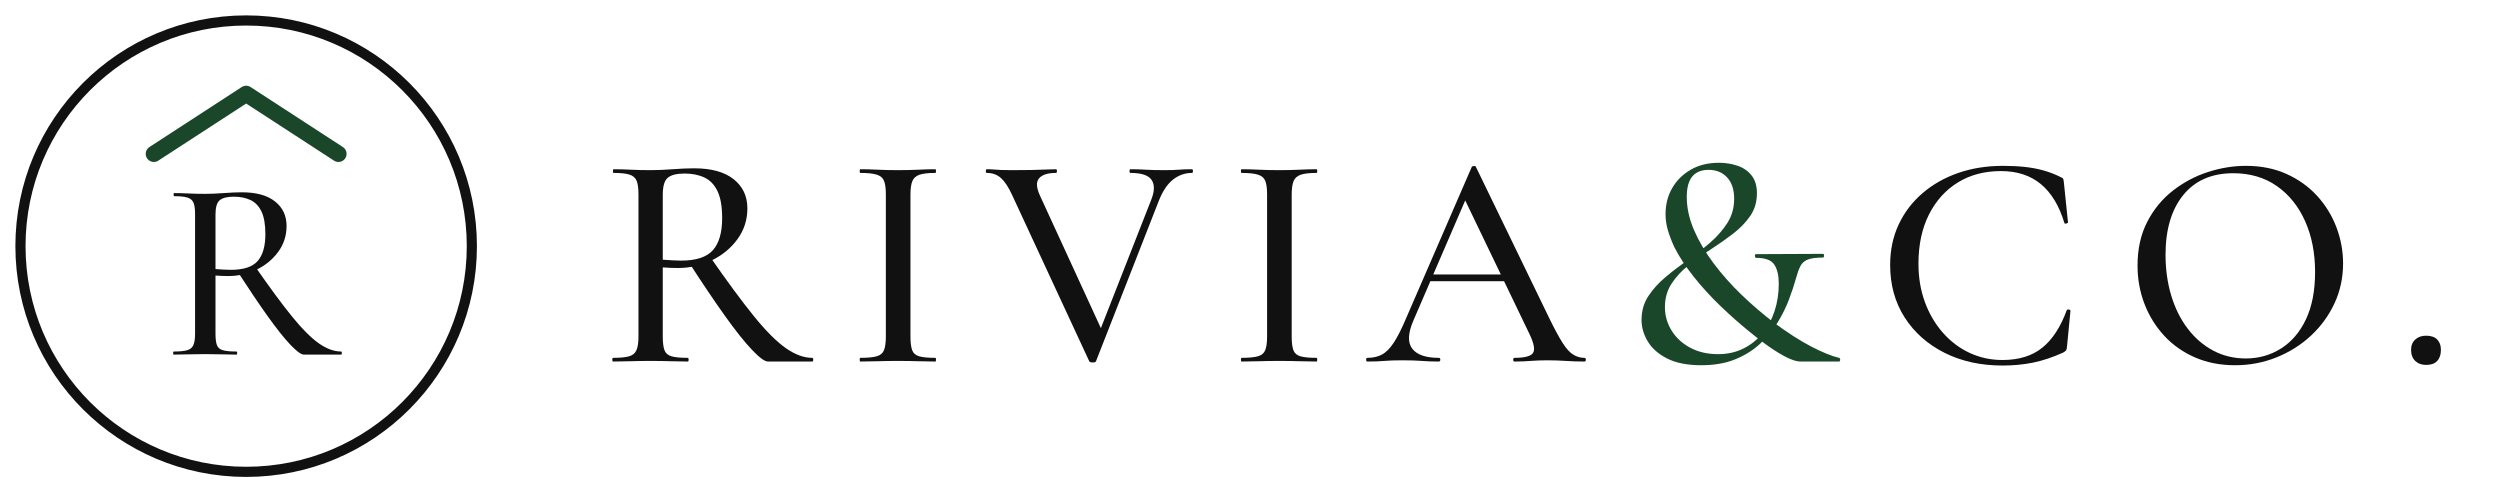
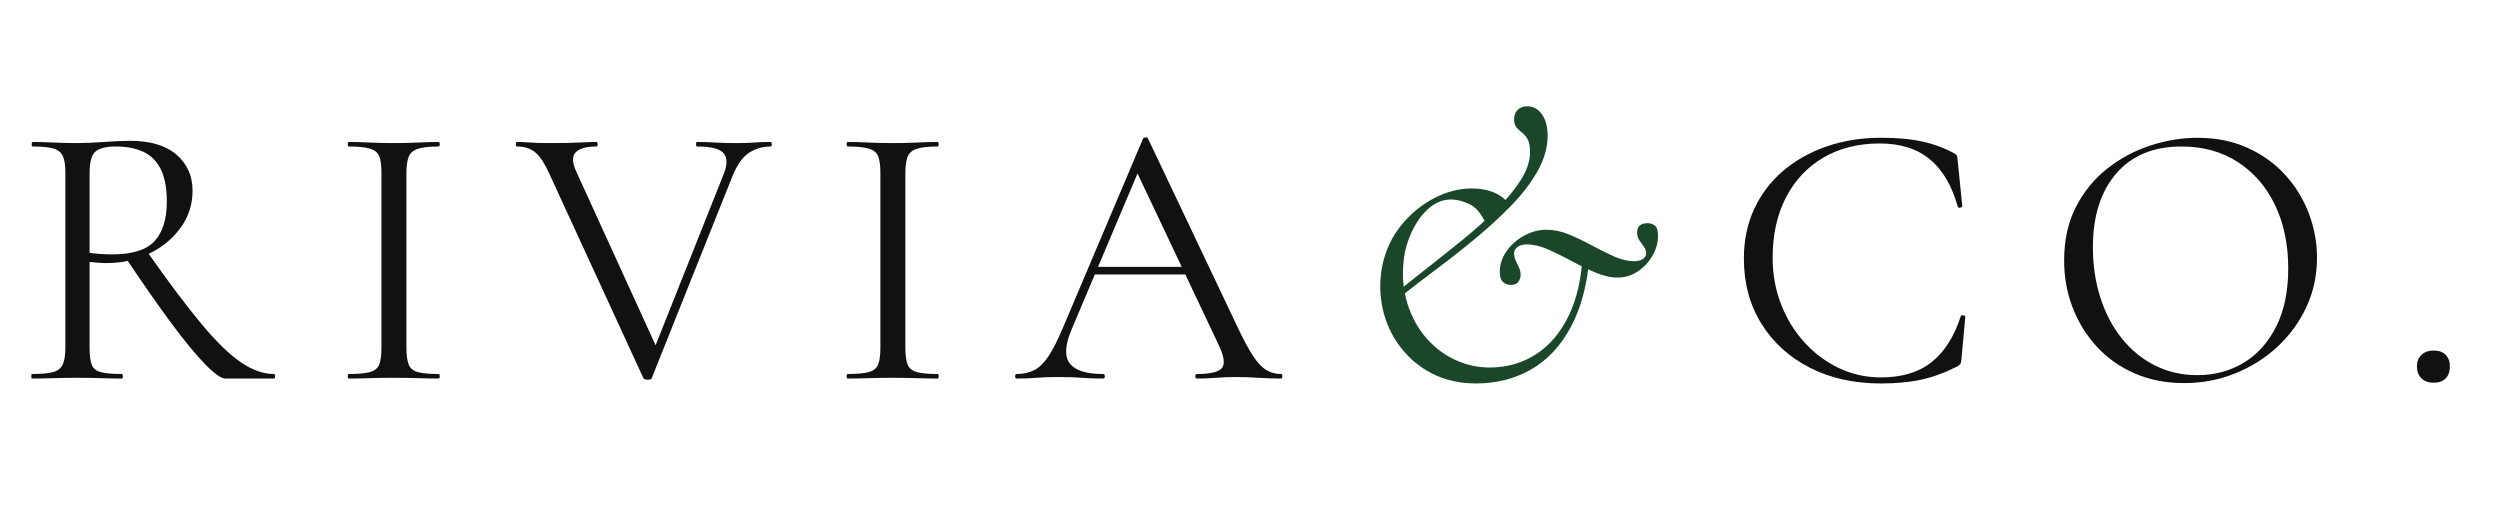
- <svg xmlns="http://www.w3.org/2000/svg" viewBox="0 0 325 64" width="325" height="64">
-   <circle cx="32.0" cy="32.0" r="29.34" fill="none" stroke="#111111" stroke-width="1.32" />
-   <path d="M20.0 20.0 L32.0 12.2 L44.0 20.0" fill="none" stroke="#1a472a" stroke-width="2.112" stroke-linecap="round" stroke-linejoin="round" />
-   <path d="M39.505 46.1Q38.967 46.1 37.741 44.806Q36.514 43.513 34.801 41.11Q33.087 38.708 30.937 35.382L33.188 34.676Q36.01 38.742 37.976 41.161Q39.942 43.58 41.454 44.638Q42.966 45.697 44.343 45.697Q44.444 45.697 44.444 45.898Q44.444 46.1 44.343 46.1Q42.462 46.1 41.269 46.1Q40.076 46.1 39.505 46.1ZM31.441 24.999Q34.263 24.999 35.758 26.192Q37.254 27.385 37.254 29.367Q37.254 31.249 36.178 32.727Q35.103 34.206 33.373 35.046Q31.642 35.886 29.66 35.886Q29.257 35.886 28.82 35.869Q28.383 35.852 28.014 35.818V43.378Q28.014 44.353 28.198 44.857Q28.383 45.361 28.971 45.529Q29.559 45.697 30.735 45.697Q30.836 45.697 30.836 45.898Q30.836 46.1 30.735 46.1Q29.895 46.1 28.887 46.066Q27.879 46.033 26.67 46.033Q25.527 46.033 24.486 46.066Q23.444 46.1 22.604 46.1Q22.503 46.1 22.503 45.898Q22.503 45.697 22.604 45.697Q23.746 45.697 24.334 45.529Q24.922 45.361 25.141 44.857Q25.359 44.353 25.359 43.378V27.822Q25.359 26.847 25.158 26.36Q24.956 25.873 24.385 25.688Q23.814 25.503 22.638 25.503Q22.57 25.503 22.57 25.302Q22.57 25.1 22.638 25.1Q23.478 25.1 24.502 25.15Q25.527 25.201 26.67 25.201Q27.745 25.201 29.089 25.1Q30.433 24.999 31.441 24.999ZM34.498 30.442Q34.498 28.561 33.994 27.502Q33.49 26.444 32.566 26.007Q31.642 25.57 30.399 25.57Q29.122 25.57 28.568 26.024Q28.014 26.478 28.014 27.889V34.978Q28.484 35.012 29.038 35.046Q29.593 35.079 29.996 35.079Q32.482 35.079 33.49 33.937Q34.498 32.794 34.498 30.442Z" fill="#111111" />
-   <path d="M99.84 47.0Q99.2 47.0 97.74 45.46Q96.28 43.92 94.24 41.06Q92.2 38.2 89.64 34.24L92.32 33.4Q95.68 38.24 98.02 41.12Q100.36 44.0 102.16 45.26Q103.96 46.52 105.6 46.52Q105.72 46.52 105.72 46.76Q105.72 47.0 105.6 47.0Q103.36 47.0 101.94 47.0Q100.52 47.0 99.84 47.0ZM90.24 21.88Q93.6 21.88 95.38 23.3Q97.16 24.72 97.16 27.08Q97.16 29.32 95.88 31.08Q94.6 32.84 92.54 33.84Q90.48 34.84 88.12 34.84Q87.64 34.84 87.12 34.82Q86.6 34.8 86.16 34.76V43.76Q86.16 44.92 86.38 45.52Q86.6 46.12 87.3 46.32Q88.0 46.52 89.4 46.52Q89.52 46.52 89.52 46.76Q89.52 47.0 89.4 47.0Q88.4 47.0 87.2 46.96Q86.0 46.92 84.56 46.92Q83.2 46.92 81.96 46.96Q80.72 47.0 79.72 47.0Q79.6 47.0 79.6 46.76Q79.6 46.52 79.72 46.52Q81.08 46.52 81.78 46.32Q82.48 46.12 82.74 45.52Q83.0 44.92 83.0 43.76V25.24Q83.0 24.08 82.76 23.5Q82.52 22.92 81.84 22.7Q81.16 22.48 79.76 22.48Q79.68 22.48 79.68 22.24Q79.68 22.0 79.76 22.0Q80.76 22.0 81.98 22.06Q83.2 22.12 84.56 22.12Q85.84 22.12 87.44 22.0Q89.04 21.88 90.24 21.88ZM93.88 28.36Q93.88 26.12 93.28 24.86Q92.68 23.6 91.58 23.08Q90.48 22.56 89.0 22.56Q87.48 22.56 86.82 23.1Q86.16 23.64 86.16 25.32V33.76Q86.72 33.8 87.38 33.84Q88.04 33.88 88.52 33.88Q91.48 33.88 92.68 32.52Q93.88 31.16 93.88 28.36Z" fill="#111111" />
-   <path d="M118.36 43.76Q118.36 44.92 118.58 45.52Q118.8 46.12 119.5 46.32Q120.2 46.52 121.6 46.52Q121.68 46.52 121.68 46.76Q121.68 47.0 121.6 47.0Q120.6 47.0 119.38 46.96Q118.16 46.92 116.72 46.92Q115.32 46.92 114.08 46.96Q112.84 47.0 111.84 47.0Q111.76 47.0 111.76 46.76Q111.76 46.52 111.84 46.52Q113.24 46.52 113.96 46.32Q114.68 46.12 114.92 45.52Q115.16 44.92 115.16 43.76V25.24Q115.16 24.08 114.92 23.5Q114.68 22.92 113.96 22.7Q113.24 22.48 111.84 22.48Q111.76 22.48 111.76 22.24Q111.76 22.0 111.84 22.0Q112.84 22.0 114.08 22.06Q115.32 22.12 116.72 22.12Q118.16 22.12 119.4 22.06Q120.64 22.0 121.6 22.0Q121.68 22.0 121.68 22.24Q121.68 22.48 121.6 22.48Q120.2 22.48 119.52 22.72Q118.84 22.96 118.6 23.56Q118.36 24.16 118.36 25.32Z" fill="#111111" />
-   <path d="M154.96 22.0Q155.08 22.0 155.08 22.24Q155.08 22.48 154.96 22.48Q153.6 22.48 152.5 23.34Q151.4 24.2 150.64 26.12L142.48 46.96Q142.44 47.12 142.06 47.12Q141.68 47.12 141.6 46.96L131.56 25.32Q130.88 23.84 130.14 23.16Q129.4 22.48 128.28 22.48Q128.16 22.48 128.16 22.24Q128.16 22.0 128.28 22.0Q128.8 22.0 129.24 22.04Q129.68 22.08 130.2 22.1Q130.72 22.12 131.48 22.12Q133 22.12 134.08 22.1Q135.16 22.08 135.92 22.04Q136.68 22.0 137.28 22.0Q137.4 22.0 137.4 22.24Q137.4 22.48 137.28 22.48Q135.68 22.48 135.08 23.18Q134.48 23.88 135.2 25.44L143.4 43.28L141.96 45.6L149.68 25.92Q150.32 24.28 149.7 23.38Q149.08 22.48 146.96 22.48Q146.84 22.48 146.84 22.24Q146.84 22.0 146.96 22.0Q148 22.0 148.94 22.06Q149.88 22.12 151.4 22.12Q152.56 22.12 153.26 22.06Q153.96 22.0 154.96 22.0Z" fill="#111111" />
-   <path d="M167.92 43.76Q167.92 44.92 168.14 45.52Q168.36 46.12 169.06 46.32Q169.76 46.52 171.16 46.52Q171.24 46.52 171.24 46.76Q171.24 47.0 171.16 47.0Q170.16 47.0 168.94 46.96Q167.72 46.92 166.28 46.92Q164.88 46.92 163.64 46.96Q162.4 47.0 161.4 47.0Q161.32 47.0 161.32 46.76Q161.32 46.52 161.4 46.52Q162.8 46.52 163.52 46.32Q164.24 46.12 164.48 45.52Q164.72 44.92 164.72 43.76V25.24Q164.72 24.08 164.48 23.5Q164.24 22.92 163.52 22.7Q162.8 22.48 161.4 22.48Q161.32 22.48 161.32 22.24Q161.32 22.0 161.4 22.0Q162.4 22.0 163.64 22.06Q164.88 22.12 166.28 22.12Q167.72 22.12 168.96 22.06Q170.2 22.0 171.16 22.0Q171.24 22.0 171.24 22.24Q171.24 22.48 171.16 22.48Q169.76 22.48 169.08 22.72Q168.4 22.96 168.16 23.56Q167.92 24.16 167.92 25.32Z" fill="#111111" />
-   <path d="M185.28 36.56 185.76 35.68H196.64L196.92 36.56ZM205.96 46.52Q206.16 46.52 206.16 46.76Q206.16 47.0 205.96 47.0Q204.8 47.0 203.58 46.92Q202.36 46.84 201.2 46.84Q199.92 46.84 198.98 46.92Q198.04 47.0 196.88 47.0Q196.72 47.0 196.72 46.76Q196.72 46.52 196.88 46.52Q198.84 46.52 199.28 45.9Q199.72 45.28 198.84 43.44L190.24 25.56L191.52 23.64L183.72 41.72Q182.68 44.16 183.6 45.34Q184.52 46.52 187.04 46.52Q187.24 46.52 187.24 46.76Q187.24 47.0 187.04 47.0Q185.84 47.0 184.84 46.92Q183.84 46.84 182.32 46.84Q180.84 46.84 179.94 46.92Q179.04 47.0 177.76 47.0Q177.6 47.0 177.6 46.76Q177.6 46.52 177.76 46.52Q178.84 46.52 179.64 46.1Q180.44 45.68 181.18 44.56Q181.92 43.44 182.8 41.36L191.32 21.72Q191.36 21.6 191.6 21.58Q191.84 21.56 191.88 21.72L201.48 41.52Q202.44 43.48 203.14 44.58Q203.84 45.68 204.52 46.1Q205.2 46.52 205.96 46.52Z" fill="#111111" />
-   <path d="M213.4 41.6Q213.4 39.84 214.28 38.5Q215.16 37.16 216.52 36.02Q217.88 34.88 219.42 33.8Q220.96 32.72 222.32 31.54Q223.68 30.36 224.56 28.98Q225.44 27.6 225.44 25.84Q225.44 24.04 224.52 23.06Q223.6 22.08 222.12 22.08Q220.72 22.08 220 22.94Q219.28 23.8 219.28 25.6Q219.28 27.72 220.22 29.9Q221.16 32.08 222.76 34.22Q224.36 36.36 226.4 38.32Q228.44 40.28 230.64 41.96Q233.28 43.92 235.48 45.06Q237.68 46.2 239.08 46.52Q239.24 46.56 239.22 46.78Q239.2 47.0 239.08 47.0Q238.08 47.0 236.74 47.0Q235.4 47.0 234.04 47.0Q233.56 47.0 232.76 46.68Q231.96 46.36 230.68 45.54Q229.4 44.72 227.48 43.16Q225.6 41.64 223.7 39.82Q221.8 38.0 220.22 36.02Q218.64 34.04 217.68 32.16Q217.16 31.04 216.84 29.98Q216.52 28.92 216.52 27.84Q216.52 25.96 217.38 24.46Q218.24 22.96 219.8 22.06Q221.36 21.16 223.48 21.16Q224.72 21.16 225.86 21.54Q227 21.92 227.7 22.8Q228.4 23.68 228.4 25.12Q228.4 26.8 227.54 28.06Q226.68 29.32 225.3 30.38Q223.92 31.44 222.4 32.42Q220.88 33.4 219.52 34.48Q218.16 35.56 217.3 36.88Q216.44 38.2 216.44 39.92Q216.44 41.56 217.3 42.96Q218.16 44.36 219.72 45.2Q221.28 46.04 223.36 46.04Q225.16 46.04 226.62 45.32Q228.08 44.6 229.12 43.34Q230.16 42.08 230.7 40.42Q231.24 38.76 231.24 36.88Q231.24 35.28 230.66 34.4Q230.08 33.52 228.28 33.52Q228.16 33.52 228.14 33.28Q228.12 33.04 228.28 33.04L237 33.0Q237.12 33.0 237.12 33.24Q237.12 33.48 237 33.48Q235.68 33.48 235.02 33.74Q234.36 34.0 234.06 34.58Q233.76 35.16 233.52 36.04Q233.16 37.36 232.58 38.9Q232 40.44 231.08 41.94Q230.16 43.44 228.8 44.7Q227.44 45.96 225.56 46.72Q223.68 47.48 221.16 47.48Q218.48 47.48 216.76 46.62Q215.04 45.76 214.22 44.4Q213.4 43.04 213.4 41.6Z" fill="#1a472a" />
-   <path d="M260.4 21.56Q261.92 21.56 263.22 21.7Q264.52 21.84 265.66 22.16Q266.8 22.48 267.84 23.0Q268.16 23.12 268.22 23.26Q268.28 23.4 268.32 23.88L268.84 28.92Q268.84 29.0 268.62 29.06Q268.4 29.12 268.36 28.96Q267.36 25.64 265.32 23.94Q263.28 22.24 260.12 22.24Q256.92 22.24 254.52 23.72Q252.12 25.2 250.76 27.9Q249.4 30.6 249.4 34.28Q249.4 37.0 250.24 39.28Q251.08 41.56 252.58 43.26Q254.08 44.96 256.06 45.88Q258.04 46.8 260.32 46.8Q263.52 46.8 265.5 45.2Q267.48 43.6 268.68 40.32Q268.76 40.2 268.96 40.24Q269.16 40.28 269.16 40.4L268.72 44.96Q268.68 45.44 268.58 45.56Q268.48 45.68 268.2 45.84Q266.16 46.76 264.3 47.14Q262.44 47.52 260.32 47.52Q256.08 47.52 252.78 45.86Q249.48 44.2 247.6 41.26Q245.72 38.32 245.72 34.44Q245.72 31.56 246.82 29.2Q247.92 26.84 249.92 25.12Q251.92 23.4 254.58 22.48Q257.24 21.56 260.4 21.56Z" fill="#111111" />
-   <path d="M290.56 47.48Q287.68 47.48 285.34 46.46Q283 45.44 281.34 43.64Q279.68 41.84 278.78 39.5Q277.88 37.16 277.88 34.52Q277.88 31.28 279.14 28.84Q280.4 26.4 282.48 24.78Q284.56 23.16 287.04 22.36Q289.52 21.56 291.96 21.56Q294.92 21.56 297.26 22.62Q299.6 23.68 301.24 25.48Q302.88 27.28 303.74 29.56Q304.6 31.84 304.6 34.24Q304.6 37.04 303.48 39.44Q302.36 41.84 300.42 43.64Q298.48 45.44 295.94 46.46Q293.4 47.48 290.56 47.48ZM291.96 46.6Q294.48 46.6 296.54 45.3Q298.6 44.0 299.78 41.5Q300.96 39.0 300.96 35.36Q300.96 31.64 299.66 28.74Q298.36 25.84 295.98 24.18Q293.6 22.52 290.32 22.52Q286.12 22.52 283.82 25.36Q281.52 28.2 281.52 33.12Q281.52 35.96 282.26 38.42Q283 40.88 284.4 42.72Q285.8 44.56 287.72 45.58Q289.64 46.6 291.96 46.6Z" fill="#111111" />
-   <path d="M315.4 47.44Q314.52 47.44 313.98 46.92Q313.44 46.4 313.44 45.48Q313.44 44.64 313.98 44.14Q314.52 43.64 315.4 43.64Q316.36 43.64 316.84 44.14Q317.32 44.64 317.32 45.48Q317.32 46.4 316.84 46.92Q316.36 47.44 315.4 47.44Z" fill="#111111" />
+ <svg xmlns="http://www.w3.org/2000/svg" viewBox="0 0 317 64" width="317" height="64">
+   <path d="M28.592 48.0Q27.776 48.0 25.976 46.152Q24.176 44.304 21.608 40.824Q19.04 37.344 15.872 32.592L18.56 31.776Q22.64 37.584 25.496 41.016Q28.352 44.448 30.536 45.936Q32.72 47.424 34.736 47.424Q34.88 47.424 34.88 47.712Q34.88 48.0 34.736 48.0Q32.336 48.0 30.824 48.0Q29.312 48.0 28.592 48.0ZM16.496 17.856Q20.336 17.856 22.376 19.608Q24.416 21.36 24.416 24.192Q24.416 26.784 22.904 28.872Q21.392 30.96 18.92 32.16Q16.448 33.36 13.52 33.36Q13.04 33.36 12.44 33.312Q11.84 33.264 11.36 33.216V44.112Q11.36 45.504 11.624 46.224Q11.888 46.944 12.776 47.184Q13.664 47.424 15.44 47.424Q15.584 47.424 15.584 47.712Q15.584 48.0 15.44 48.0Q14.288 48.0 12.872 47.952Q11.456 47.904 9.776 47.904Q8.192 47.904 6.728 47.952Q5.264 48.0 4.064 48.0Q3.968 48.0 3.968 47.712Q3.968 47.424 4.064 47.424Q5.84 47.424 6.728 47.184Q7.616 46.944 7.952 46.224Q8.288 45.504 8.288 44.112V21.888Q8.288 20.496 7.976 19.8Q7.664 19.104 6.8 18.84Q5.936 18.576 4.16 18.576Q4.016 18.576 4.016 18.288Q4.016 18.0 4.16 18.0Q5.312 18.0 6.752 18.072Q8.192 18.144 9.776 18.144Q11.264 18.144 13.208 18.0Q15.152 17.856 16.496 17.856ZM21.152 25.584Q21.152 22.944 20.36 21.408Q19.568 19.872 18.128 19.224Q16.688 18.576 14.672 18.576Q12.896 18.576 12.128 19.2Q11.36 19.824 11.36 21.984V32.064Q12.032 32.16 12.8 32.208Q13.568 32.256 14.192 32.256Q18.08 32.256 19.616 30.552Q21.152 28.848 21.152 25.584Z" fill="#111111" />
+   <path d="M51.536 44.112Q51.536 45.504 51.824 46.224Q52.112 46.944 53.0 47.184Q53.888 47.424 55.616 47.424Q55.76 47.424 55.76 47.712Q55.76 48.0 55.616 48.0Q54.464 48.0 53.048 47.952Q51.632 47.904 49.904 47.904Q48.32 47.904 46.856 47.952Q45.392 48.0 44.24 48.0Q44.096 48.0 44.096 47.712Q44.096 47.424 44.24 47.424Q45.968 47.424 46.88 47.184Q47.792 46.944 48.08 46.224Q48.368 45.504 48.368 44.112V21.888Q48.368 20.496 48.08 19.8Q47.792 19.104 46.88 18.84Q45.968 18.576 44.24 18.576Q44.096 18.576 44.096 18.288Q44.096 18.0 44.24 18.0Q45.392 18.0 46.856 18.072Q48.32 18.144 49.904 18.144Q51.632 18.144 53.072 18.072Q54.512 18.0 55.616 18.0Q55.76 18.0 55.76 18.288Q55.76 18.576 55.616 18.576Q53.888 18.576 53.0 18.864Q52.112 19.152 51.824 19.872Q51.536 20.592 51.536 21.984Z" fill="#111111" />
+   <path d="M97.712 18.0Q97.856 18.0 97.856 18.288Q97.856 18.576 97.712 18.576Q96.176 18.576 94.952 19.392Q93.728 20.208 92.864 22.368L82.64 47.952Q82.592 48.144 82.136 48.144Q81.68 48.144 81.584 47.952L69.632 21.984Q68.816 20.16 67.928 19.368Q67.04 18.576 65.552 18.576Q65.408 18.576 65.408 18.288Q65.408 18.0 65.552 18.0Q66.224 18.0 66.848 18.048Q67.472 18.096 68.144 18.12Q68.816 18.144 69.536 18.144Q70.976 18.144 72.08 18.12Q73.184 18.096 74.048 18.048Q74.912 18.0 75.632 18.0Q75.776 18.0 75.776 18.288Q75.776 18.576 75.632 18.576Q73.76 18.576 73.016 19.296Q72.272 20.016 73.088 21.792L83.456 44.496L81.968 46.704L91.76 22.08Q92.48 20.304 91.76 19.44Q91.04 18.576 88.4 18.576Q88.256 18.576 88.256 18.288Q88.256 18.0 88.4 18.0Q89.6 18.0 90.656 18.072Q91.712 18.144 93.44 18.144Q94.832 18.144 95.672 18.072Q96.512 18.0 97.712 18.0Z" fill="#111111" />
+   <path d="M114.8 44.112Q114.8 45.504 115.088 46.224Q115.376 46.944 116.264 47.184Q117.152 47.424 118.88 47.424Q119.024 47.424 119.024 47.712Q119.024 48.0 118.88 48.0Q117.728 48.0 116.312 47.952Q114.896 47.904 113.168 47.904Q111.584 47.904 110.12 47.952Q108.656 48.0 107.504 48.0Q107.36 48.0 107.36 47.712Q107.36 47.424 107.504 47.424Q109.232 47.424 110.144 47.184Q111.056 46.944 111.344 46.224Q111.632 45.504 111.632 44.112V21.888Q111.632 20.496 111.344 19.8Q111.056 19.104 110.144 18.84Q109.232 18.576 107.504 18.576Q107.36 18.576 107.36 18.288Q107.36 18.0 107.504 18.0Q108.656 18.0 110.12 18.072Q111.584 18.144 113.168 18.144Q114.896 18.144 116.336 18.072Q117.776 18.0 118.88 18.0Q119.024 18.0 119.024 18.288Q119.024 18.576 118.88 18.576Q117.152 18.576 116.264 18.864Q115.376 19.152 115.088 19.872Q114.8 20.592 114.8 21.984Z" fill="#111111" />
+   <path d="M138.176 34.8 138.656 33.84H151.376L151.712 34.8ZM162.416 47.424Q162.608 47.424 162.608 47.712Q162.608 48.0 162.416 48.0Q161.024 48.0 159.584 47.904Q158.144 47.808 156.8 47.808Q155.312 47.808 154.208 47.904Q153.104 48.0 151.76 48.0Q151.568 48.0 151.568 47.712Q151.568 47.424 151.76 47.424Q154.304 47.424 154.928 46.68Q155.552 45.936 154.592 43.872L143.936 21.36L145.136 19.872L135.824 41.904Q134.624 44.832 135.68 46.128Q136.736 47.424 139.856 47.424Q140.096 47.424 140.096 47.712Q140.096 48.0 139.856 48.0Q138.416 48.0 137.216 47.904Q136.016 47.808 134.192 47.808Q132.464 47.808 131.432 47.904Q130.4 48.0 128.912 48.0Q128.72 48.0 128.72 47.712Q128.72 47.424 128.912 47.424Q130.208 47.424 131.168 46.92Q132.128 46.416 132.968 45.144Q133.808 43.872 134.816 41.472L144.944 17.568Q145.04 17.424 145.28 17.424Q145.52 17.424 145.568 17.568L156.896 41.424Q158 43.776 158.864 45.096Q159.728 46.416 160.568 46.92Q161.408 47.424 162.416 47.424Z" fill="#111111" />
+   <path d="M187.167 48.622Q184.056 48.622 181.62 47.378Q179.183 46.134 177.55 43.982Q175.917 41.831 175.321 39.135Q174.725 36.44 175.295 33.588Q175.917 30.737 177.68 28.56Q179.443 26.383 181.827 25.139Q184.212 23.894 186.648 23.894Q187.944 23.894 189.111 24.283Q190.277 24.672 191.21 25.657L188.359 28.249Q187.53 26.435 186.285 25.864Q185.041 25.294 184.004 25.294Q182.605 25.294 181.438 26.201Q180.272 27.108 179.417 28.612Q178.561 30.115 178.147 31.93Q177.576 35.144 178.276 37.839Q178.976 40.535 180.557 42.505Q182.138 44.475 184.316 45.538Q186.493 46.6 188.877 46.6Q192.143 46.6 194.735 44.941Q197.327 43.283 198.908 40.043Q200.49 36.803 200.697 31.981L201.578 32.292Q201.164 37.736 199.22 41.39Q197.276 45.045 194.165 46.834Q191.055 48.622 187.167 48.622ZM177.265 37.891 176.747 37.373Q178.561 35.869 180.816 34.107Q183.071 32.344 185.404 30.452Q187.737 28.56 189.681 26.642Q191.625 24.724 192.817 22.858Q194.01 20.991 194.01 19.281Q194.01 18.244 193.724 17.7Q193.439 17.155 193.025 16.844Q192.61 16.533 192.299 16.17Q191.988 15.807 191.988 15.133Q191.988 14.356 192.454 13.915Q192.921 13.475 193.647 13.475Q194.787 13.475 195.513 14.485Q196.239 15.496 196.239 17.207Q196.239 19.436 194.969 21.691Q193.699 23.946 191.599 26.098Q189.5 28.249 186.985 30.323Q184.471 32.396 181.931 34.288Q179.391 36.18 177.265 37.891ZM191.573 36.129Q191.003 36.129 190.588 35.766Q190.173 35.403 190.173 34.47Q190.173 33.07 191.029 31.852Q191.884 30.634 193.258 29.882Q194.632 29.13 196.083 29.13Q197.483 29.13 198.934 29.726Q200.386 30.323 201.863 31.126Q203.341 31.93 204.689 32.526Q206.036 33.122 207.177 33.122Q207.903 33.122 208.317 32.837Q208.732 32.552 208.732 32.137Q208.732 31.67 208.447 31.282Q208.162 30.893 207.877 30.478Q207.592 30.063 207.592 29.493Q207.592 28.871 207.929 28.586Q208.266 28.301 208.94 28.301Q209.458 28.301 209.847 28.612Q210.236 28.923 210.236 29.908Q210.236 31.204 209.536 32.422Q208.836 33.64 207.669 34.418Q206.503 35.196 205.103 35.196Q203.807 35.196 202.33 34.573Q200.852 33.951 199.323 33.122Q197.794 32.292 196.342 31.644Q194.891 30.996 193.595 30.996Q192.817 30.996 192.403 31.333Q191.988 31.67 191.988 32.085Q191.988 32.604 192.195 33.044Q192.403 33.485 192.61 33.925Q192.817 34.366 192.817 34.884Q192.817 35.247 192.558 35.688Q192.299 36.129 191.573 36.129Z" fill="#1a472a" />
+   <path d="M238.5 17.472Q240.516 17.472 242.076 17.664Q243.636 17.856 244.98 18.264Q246.324 18.672 247.716 19.392Q248.052 19.584 248.124 19.704Q248.196 19.824 248.244 20.448L248.82 26.16Q248.82 26.256 248.58 26.328Q248.34 26.4 248.244 26.208Q247.14 22.224 244.716 20.208Q242.292 18.192 238.356 18.192Q234.276 18.192 231.228 19.968Q228.18 21.744 226.476 25.008Q224.772 28.272 224.772 32.688Q224.772 35.856 225.852 38.616Q226.932 41.376 228.852 43.464Q230.772 45.552 233.244 46.704Q235.716 47.856 238.5 47.856Q242.484 47.856 244.932 45.912Q247.38 43.968 248.628 40.08Q248.676 39.936 248.94 39.984Q249.204 40.032 249.204 40.128L248.724 45.408Q248.676 45.984 248.58 46.128Q248.484 46.272 248.196 46.464Q245.7 47.712 243.492 48.168Q241.284 48.624 238.5 48.624Q233.412 48.624 229.5 46.632Q225.588 44.64 223.356 41.064Q221.124 37.488 221.124 32.784Q221.124 29.328 222.42 26.52Q223.716 23.712 226.068 21.696Q228.42 19.68 231.588 18.576Q234.756 17.472 238.5 17.472Z" fill="#111111" />
+   <path d="M276.948 48.576Q273.492 48.576 270.684 47.352Q267.876 46.128 265.884 43.968Q263.892 41.808 262.812 39.0Q261.732 36.192 261.732 33.024Q261.732 29.136 263.244 26.208Q264.756 23.28 267.252 21.336Q269.748 19.392 272.724 18.432Q275.7 17.472 278.628 17.472Q282.18 17.472 284.988 18.744Q287.796 20.016 289.764 22.176Q291.732 24.336 292.764 27.072Q293.796 29.808 293.796 32.688Q293.796 36.048 292.452 38.928Q291.108 41.808 288.78 43.968Q286.452 46.128 283.404 47.352Q280.356 48.576 276.948 48.576ZM278.628 47.568Q281.892 47.568 284.484 46.008Q287.076 44.448 288.612 41.424Q290.148 38.4 290.148 34.032Q290.148 29.52 288.492 26.04Q286.836 22.56 283.788 20.568Q280.74 18.576 276.612 18.576Q271.284 18.576 268.332 22.008Q265.38 25.44 265.38 31.344Q265.38 34.752 266.316 37.704Q267.252 40.656 269.028 42.888Q270.804 45.12 273.252 46.344Q275.7 47.568 278.628 47.568Z" fill="#111111" />
+   <path d="M308.58 48.528Q307.62 48.528 307.044 47.976Q306.468 47.424 306.468 46.464Q306.468 45.552 307.044 45.0Q307.62 44.448 308.58 44.448Q309.588 44.448 310.116 45.0Q310.644 45.552 310.644 46.464Q310.644 47.424 310.116 47.976Q309.588 48.528 308.58 48.528Z" fill="#111111" />
</svg>
